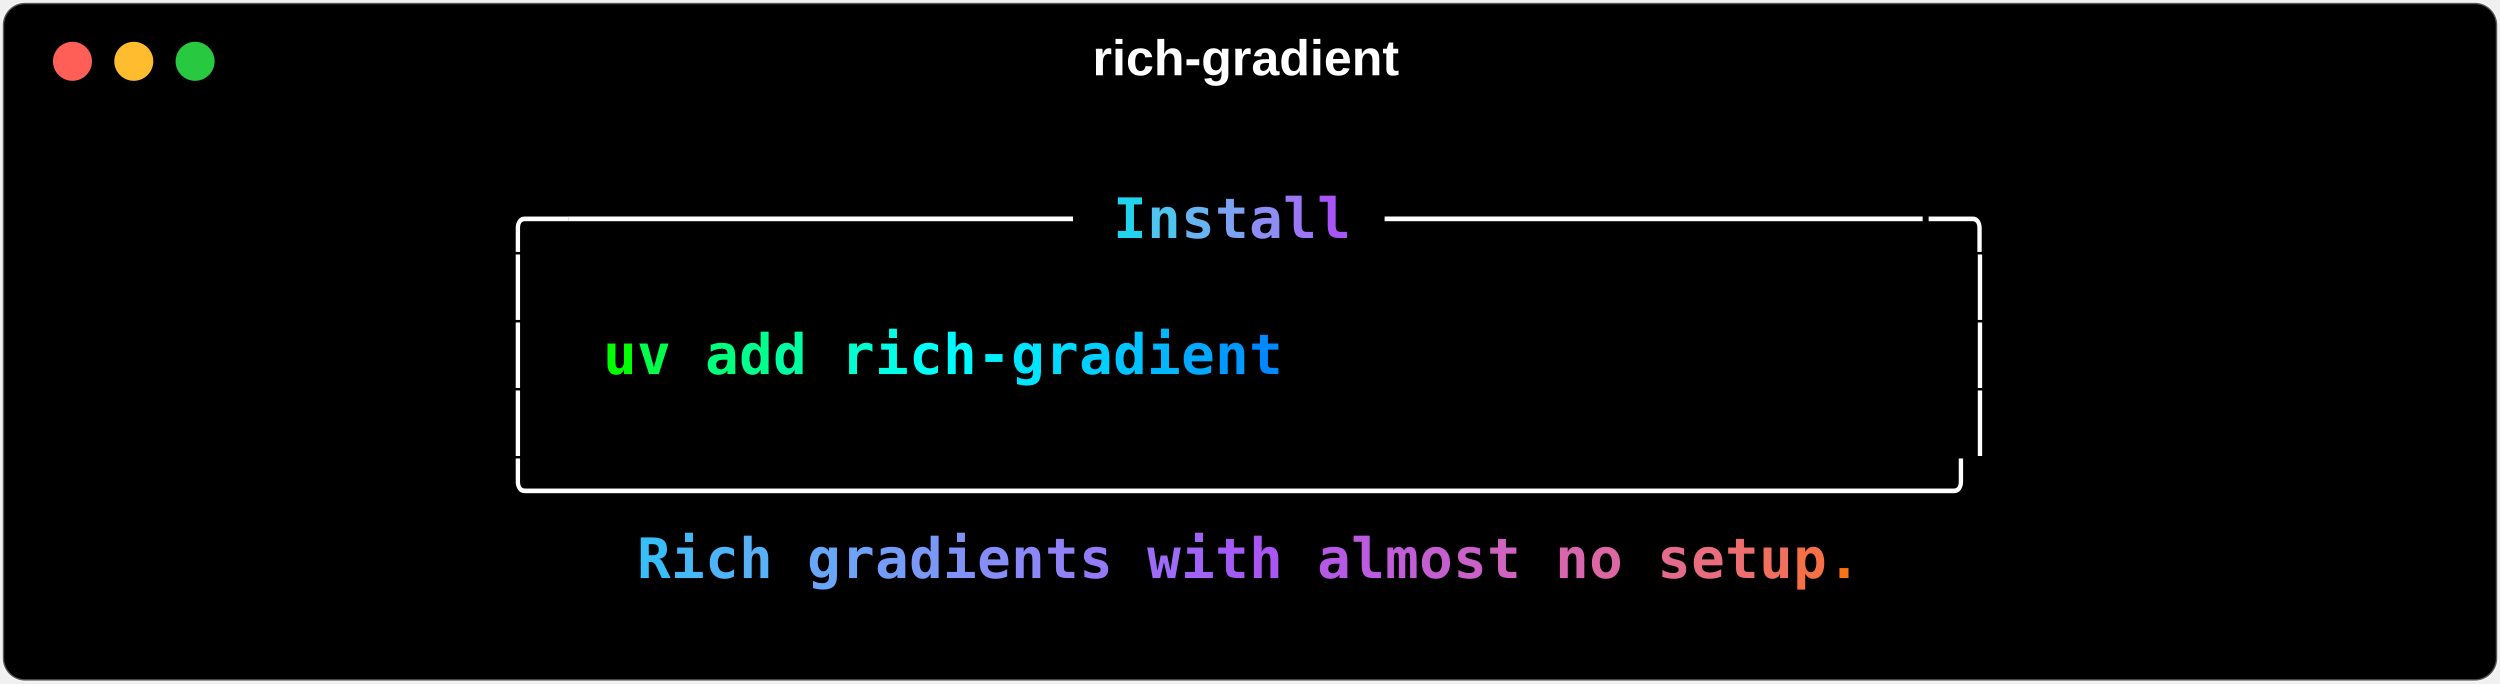
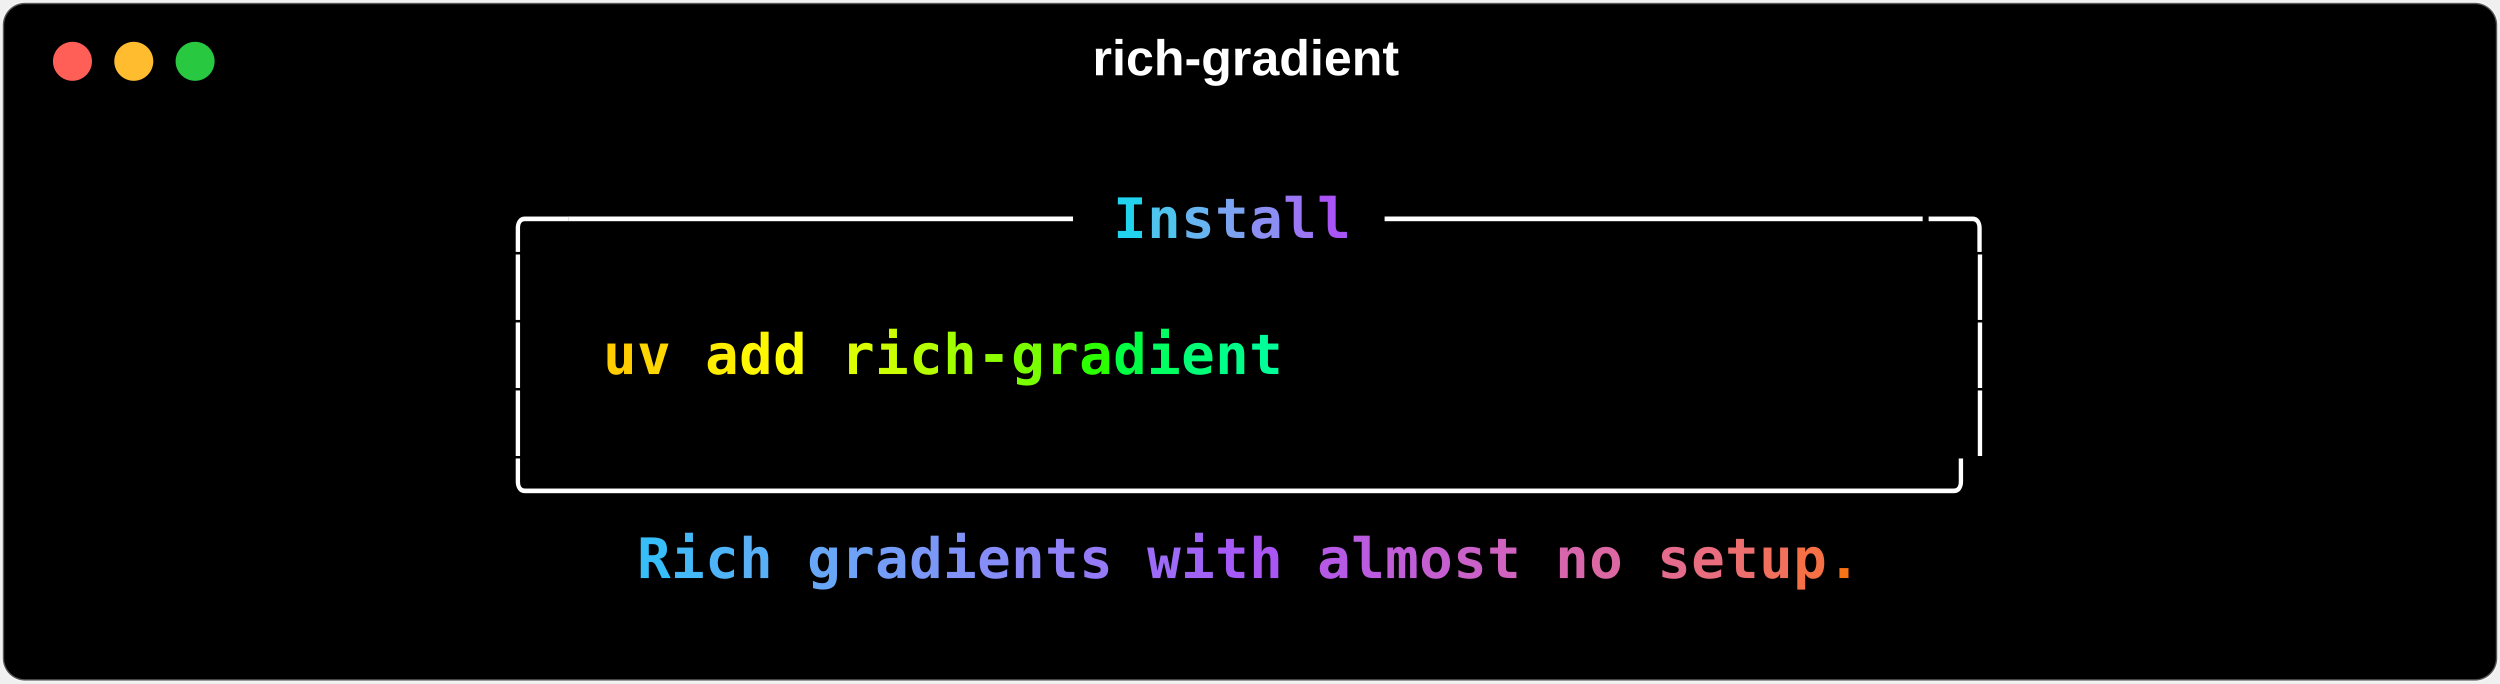
<svg xmlns="http://www.w3.org/2000/svg" class="rich-terminal" viewBox="0 0 897 245.2">
  <style>

    @font-face {
        font-family: "Fira Code";
        src: local("FiraCode-Regular"),
                url("https://cdnjs.cloudflare.com/ajax/libs/firacode/6.2.0/woff2/FiraCode-Regular.woff2") format("woff2"),
                url("https://cdnjs.cloudflare.com/ajax/libs/firacode/6.2.0/woff/FiraCode-Regular.woff") format("woff");
        font-style: normal;
        font-weight: 400;
    }
    @font-face {
        font-family: "Fira Code";
        src: local("FiraCode-Bold"),
                url("https://cdnjs.cloudflare.com/ajax/libs/firacode/6.2.0/woff2/FiraCode-Bold.woff2") format("woff2"),
                url("https://cdnjs.cloudflare.com/ajax/libs/firacode/6.2.0/woff/FiraCode-Bold.woff") format("woff");
        font-style: bold;
        font-weight: 700;
    }

-     .terminal-3367196855-matrix {
+     .terminal-3510327415-matrix {
        font-family: Fira Code, monospace;
        font-size: 20px;
        line-height: 24.4px;
        font-variant-east-asian: full-width;
    }

-     .terminal-3367196855-title {
+     .terminal-3510327415-title {
        font-size: 18px;
        font-weight: bold;
        font-family: arial;
    }

-     .terminal-3367196855-r1 { fill: #ffffff }
- .terminal-3367196855-r2 { fill: #ffffff;font-weight: bold }
- .terminal-3367196855-r3 { fill: #22d3ee;font-weight: bold }
- .terminal-3367196855-r4 { fill: #4fc4ef;font-weight: bold }
- .terminal-3367196855-r5 { fill: #68b4f1;font-weight: bold }
- .terminal-3367196855-r6 { fill: #7ca3f2;font-weight: bold }
- .terminal-3367196855-r7 { fill: #8c8ef4;font-weight: bold }
- .terminal-3367196855-r8 { fill: #9b76f5;font-weight: bold }
- .terminal-3367196855-r9 { fill: #a854f7;font-weight: bold }
- .terminal-3367196855-r10 { fill: #00ff00;font-weight: bold }
- .terminal-3367196855-r11 { fill: #00ff4b;font-weight: bold }
- .terminal-3367196855-r12 { fill: #00ff67;font-weight: bold }
- .terminal-3367196855-r13 { fill: #00ff7c;font-weight: bold }
- .terminal-3367196855-r14 { fill: #00ff8d;font-weight: bold }
- .terminal-3367196855-r15 { fill: #00ffa0;font-weight: bold }
- .terminal-3367196855-r16 { fill: #00ffba;font-weight: bold }
- .terminal-3367196855-r17 { fill: #00ffd0;font-weight: bold }
- .terminal-3367196855-r18 { fill: #00ffe4;font-weight: bold }
- .terminal-3367196855-r19 { fill: #00fff6;font-weight: bold }
- .terminal-3367196855-r20 { fill: #00faff;font-weight: bold }
- .terminal-3367196855-r21 { fill: #00f0ff;font-weight: bold }
- .terminal-3367196855-r22 { fill: #00e5ff;font-weight: bold }
- .terminal-3367196855-r23 { fill: #00daff;font-weight: bold }
- .terminal-3367196855-r24 { fill: #00cfff;font-weight: bold }
- .terminal-3367196855-r25 { fill: #00c3ff;font-weight: bold }
- .terminal-3367196855-r26 { fill: #00b6ff;font-weight: bold }
- .terminal-3367196855-r27 { fill: #00a8ff;font-weight: bold }
- .terminal-3367196855-r28 { fill: #0099ff;font-weight: bold }
- .terminal-3367196855-r29 { fill: #0088ff;font-weight: bold }
- .terminal-3367196855-r30 { fill: #37bdf8;font-weight: bold }
- .terminal-3367196855-r31 { fill: #45b8f7;font-weight: bold }
- .terminal-3367196855-r32 { fill: #4fb4f7;font-weight: bold }
- .terminal-3367196855-r33 { fill: #58b0f7;font-weight: bold }
- .terminal-3367196855-r34 { fill: #60abf7;font-weight: bold }
- .terminal-3367196855-r35 { fill: #68a7f7;font-weight: bold }
- .terminal-3367196855-r36 { fill: #6ea2f7;font-weight: bold }
- .terminal-3367196855-r37 { fill: #759df7;font-weight: bold }
- .terminal-3367196855-r38 { fill: #7b98f7;font-weight: bold }
- .terminal-3367196855-r39 { fill: #8092f7;font-weight: bold }
- .terminal-3367196855-r40 { fill: #868df7;font-weight: bold }
- .terminal-3367196855-r41 { fill: #8b87f7;font-weight: bold }
- .terminal-3367196855-r42 { fill: #9081f7;font-weight: bold }
- .terminal-3367196855-r43 { fill: #947af7;font-weight: bold }
- .terminal-3367196855-r44 { fill: #9973f7;font-weight: bold }
- .terminal-3367196855-r45 { fill: #9d6bf7;font-weight: bold }
- .terminal-3367196855-r46 { fill: #a163f7;font-weight: bold }
- .terminal-3367196855-r47 { fill: #a55af7;font-weight: bold }
- .terminal-3367196855-r48 { fill: #aa56f3;font-weight: bold }
- .terminal-3367196855-r49 { fill: #b058ed;font-weight: bold }
- .terminal-3367196855-r50 { fill: #b65ae6;font-weight: bold }
- .terminal-3367196855-r51 { fill: #bb5bdf;font-weight: bold }
- .terminal-3367196855-r52 { fill: #c05dd7;font-weight: bold }
- .terminal-3367196855-r53 { fill: #c55fd0;font-weight: bold }
- .terminal-3367196855-r54 { fill: #ca61c8;font-weight: bold }
- .terminal-3367196855-r55 { fill: #cf63bf;font-weight: bold }
- .terminal-3367196855-r56 { fill: #d464b6;font-weight: bold }
- .terminal-3367196855-r57 { fill: #d866ad;font-weight: bold }
- .terminal-3367196855-r58 { fill: #dc68a3;font-weight: bold }
- .terminal-3367196855-r59 { fill: #e16998;font-weight: bold }
- .terminal-3367196855-r60 { fill: #e56b8c;font-weight: bold }
- .terminal-3367196855-r61 { fill: #e96d7f;font-weight: bold }
- .terminal-3367196855-r62 { fill: #ed6e6f;font-weight: bold }
- .terminal-3367196855-r63 { fill: #f1705d;font-weight: bold }
- .terminal-3367196855-r64 { fill: #f57145;font-weight: bold }
- .terminal-3367196855-r65 { fill: #f97216;font-weight: bold }
+     .terminal-3510327415-r1 { fill: #ffffff }
+ .terminal-3510327415-r2 { fill: #ffffff;font-weight: bold }
+ .terminal-3510327415-r3 { fill: #22d3ee;font-weight: bold }
+ .terminal-3510327415-r4 { fill: #4fc4ef;font-weight: bold }
+ .terminal-3510327415-r5 { fill: #68b4f1;font-weight: bold }
+ .terminal-3510327415-r6 { fill: #7ca3f2;font-weight: bold }
+ .terminal-3510327415-r7 { fill: #8c8ef4;font-weight: bold }
+ .terminal-3510327415-r8 { fill: #9b76f5;font-weight: bold }
+ .terminal-3510327415-r9 { fill: #a854f7;font-weight: bold }
+ .terminal-3510327415-r10 { fill: #ffcc00;font-weight: bold }
+ .terminal-3510327415-r11 { fill: #ffd700;font-weight: bold }
+ .terminal-3510327415-r12 { fill: #ffe300;font-weight: bold }
+ .terminal-3510327415-r13 { fill: #ffed00;font-weight: bold }
+ .terminal-3510327415-r14 { fill: #fff700;font-weight: bold }
+ .terminal-3510327415-r15 { fill: #fbff00;font-weight: bold }
+ .terminal-3510327415-r16 { fill: #ecff00;font-weight: bold }
+ .terminal-3510327415-r17 { fill: #dbff00;font-weight: bold }
+ .terminal-3510327415-r18 { fill: #c9ff00;font-weight: bold }
+ .terminal-3510327415-r19 { fill: #b5ff00;font-weight: bold }
+ .terminal-3510327415-r20 { fill: #a1ff00;font-weight: bold }
+ .terminal-3510327415-r21 { fill: #8fff00;font-weight: bold }
+ .terminal-3510327415-r22 { fill: #79ff00;font-weight: bold }
+ .terminal-3510327415-r23 { fill: #5cff00;font-weight: bold }
+ .terminal-3510327415-r24 { fill: #2cff00;font-weight: bold }
+ .terminal-3510327415-r25 { fill: #00ff42;font-weight: bold }
+ .terminal-3510327415-r26 { fill: #00ff61;font-weight: bold }
+ .terminal-3510327415-r27 { fill: #00ff77;font-weight: bold }
+ .terminal-3510327415-r28 { fill: #00ff89;font-weight: bold }
+ .terminal-3510327415-r29 { fill: #00ff99;font-weight: bold }
+ .terminal-3510327415-r30 { fill: #37bdf8;font-weight: bold }
+ .terminal-3510327415-r31 { fill: #45b8f7;font-weight: bold }
+ .terminal-3510327415-r32 { fill: #4fb4f7;font-weight: bold }
+ .terminal-3510327415-r33 { fill: #58b0f7;font-weight: bold }
+ .terminal-3510327415-r34 { fill: #60abf7;font-weight: bold }
+ .terminal-3510327415-r35 { fill: #68a7f7;font-weight: bold }
+ .terminal-3510327415-r36 { fill: #6ea2f7;font-weight: bold }
+ .terminal-3510327415-r37 { fill: #759df7;font-weight: bold }
+ .terminal-3510327415-r38 { fill: #7b98f7;font-weight: bold }
+ .terminal-3510327415-r39 { fill: #8092f7;font-weight: bold }
+ .terminal-3510327415-r40 { fill: #868df7;font-weight: bold }
+ .terminal-3510327415-r41 { fill: #8b87f7;font-weight: bold }
+ .terminal-3510327415-r42 { fill: #9081f7;font-weight: bold }
+ .terminal-3510327415-r43 { fill: #947af7;font-weight: bold }
+ .terminal-3510327415-r44 { fill: #9973f7;font-weight: bold }
+ .terminal-3510327415-r45 { fill: #9d6bf7;font-weight: bold }
+ .terminal-3510327415-r46 { fill: #a163f7;font-weight: bold }
+ .terminal-3510327415-r47 { fill: #a55af7;font-weight: bold }
+ .terminal-3510327415-r48 { fill: #aa56f3;font-weight: bold }
+ .terminal-3510327415-r49 { fill: #b058ed;font-weight: bold }
+ .terminal-3510327415-r50 { fill: #b65ae6;font-weight: bold }
+ .terminal-3510327415-r51 { fill: #bb5bdf;font-weight: bold }
+ .terminal-3510327415-r52 { fill: #c05dd7;font-weight: bold }
+ .terminal-3510327415-r53 { fill: #c55fd0;font-weight: bold }
+ .terminal-3510327415-r54 { fill: #ca61c8;font-weight: bold }
+ .terminal-3510327415-r55 { fill: #cf63bf;font-weight: bold }
+ .terminal-3510327415-r56 { fill: #d464b6;font-weight: bold }
+ .terminal-3510327415-r57 { fill: #d866ad;font-weight: bold }
+ .terminal-3510327415-r58 { fill: #dc68a3;font-weight: bold }
+ .terminal-3510327415-r59 { fill: #e16998;font-weight: bold }
+ .terminal-3510327415-r60 { fill: #e56b8c;font-weight: bold }
+ .terminal-3510327415-r61 { fill: #e96d7f;font-weight: bold }
+ .terminal-3510327415-r62 { fill: #ed6e6f;font-weight: bold }
+ .terminal-3510327415-r63 { fill: #f1705d;font-weight: bold }
+ .terminal-3510327415-r64 { fill: #f57145;font-weight: bold }
+ .terminal-3510327415-r65 { fill: #f97216;font-weight: bold }
    </style>
  <defs>
-     <clipPath id="terminal-3367196855-clip-terminal">
+     <clipPath id="terminal-3510327415-clip-terminal">
      <rect x="0" y="0" width="877.4" height="194.2" />
    </clipPath>
-     <clipPath id="terminal-3367196855-line-0">
+     <clipPath id="terminal-3510327415-line-0">
      <rect x="0" y="1.5" width="878.4" height="24.65" />
    </clipPath>
-     <clipPath id="terminal-3367196855-line-1">
+     <clipPath id="terminal-3510327415-line-1">
      <rect x="0" y="25.9" width="878.4" height="24.65" />
    </clipPath>
-     <clipPath id="terminal-3367196855-line-2">
+     <clipPath id="terminal-3510327415-line-2">
      <rect x="0" y="50.3" width="878.4" height="24.65" />
    </clipPath>
-     <clipPath id="terminal-3367196855-line-3">
+     <clipPath id="terminal-3510327415-line-3">
      <rect x="0" y="74.7" width="878.4" height="24.65" />
    </clipPath>
-     <clipPath id="terminal-3367196855-line-4">
+     <clipPath id="terminal-3510327415-line-4">
      <rect x="0" y="99.1" width="878.4" height="24.65" />
    </clipPath>
-     <clipPath id="terminal-3367196855-line-5">
+     <clipPath id="terminal-3510327415-line-5">
      <rect x="0" y="123.5" width="878.4" height="24.65" />
    </clipPath>
-     <clipPath id="terminal-3367196855-line-6">
+     <clipPath id="terminal-3510327415-line-6">
      <rect x="0" y="147.9" width="878.4" height="24.65" />
    </clipPath>
  </defs>
  <rect fill="#000000" stroke="rgba(255,255,255,0.35)" stroke-width="1" x="1" y="1" width="895" height="243.2" rx="8" />
-   <text class="terminal-3367196855-title" fill="#ffffff" text-anchor="middle" x="447" y="27">rich-gradient</text>
+   <text class="terminal-3510327415-title" fill="#ffffff" text-anchor="middle" x="447" y="27">rich-gradient</text>
  <g transform="translate(26,22)">
    <circle cx="0" cy="0" r="7" fill="#ff5f57" />
    <circle cx="22" cy="0" r="7" fill="#febc2e" />
    <circle cx="44" cy="0" r="7" fill="#28c840" />
  </g>
-   <g transform="translate(9, 41)" clip-path="url(#terminal-3367196855-clip-terminal)">
-     <g class="terminal-3367196855-matrix">
-       <text class="terminal-3367196855-r1" x="878.4" y="20" textLength="12.2" clip-path="url(#terminal-3367196855-line-0)">
- </text>
-       <text class="terminal-3367196855-r1" x="170.8" y="44.4" textLength="24.4" clip-path="url(#terminal-3367196855-line-1)">╭─</text>
-       <text class="terminal-3367196855-r1" x="195.2" y="44.4" textLength="183" clip-path="url(#terminal-3367196855-line-1)">───────────────</text>
-       <text class="terminal-3367196855-r3" x="390.4" y="44.4" textLength="12.2" clip-path="url(#terminal-3367196855-line-1)">I</text>
-       <text class="terminal-3367196855-r4" x="402.6" y="44.4" textLength="12.2" clip-path="url(#terminal-3367196855-line-1)">n</text>
-       <text class="terminal-3367196855-r5" x="414.8" y="44.4" textLength="12.2" clip-path="url(#terminal-3367196855-line-1)">s</text>
-       <text class="terminal-3367196855-r6" x="427" y="44.4" textLength="12.2" clip-path="url(#terminal-3367196855-line-1)">t</text>
-       <text class="terminal-3367196855-r7" x="439.2" y="44.4" textLength="12.2" clip-path="url(#terminal-3367196855-line-1)">a</text>
-       <text class="terminal-3367196855-r8" x="451.4" y="44.4" textLength="12.2" clip-path="url(#terminal-3367196855-line-1)">l</text>
-       <text class="terminal-3367196855-r9" x="463.6" y="44.4" textLength="12.2" clip-path="url(#terminal-3367196855-line-1)">l</text>
-       <text class="terminal-3367196855-r1" x="488" y="44.4" textLength="195.2" clip-path="url(#terminal-3367196855-line-1)">────────────────</text>
-       <text class="terminal-3367196855-r1" x="683.2" y="44.4" textLength="24.4" clip-path="url(#terminal-3367196855-line-1)">─╮</text>
-       <text class="terminal-3367196855-r1" x="878.4" y="44.4" textLength="12.2" clip-path="url(#terminal-3367196855-line-1)">
- </text>
-       <text class="terminal-3367196855-r1" x="170.8" y="68.8" textLength="12.2" clip-path="url(#terminal-3367196855-line-2)">│</text>
-       <text class="terminal-3367196855-r1" x="695.4" y="68.8" textLength="12.2" clip-path="url(#terminal-3367196855-line-2)">│</text>
-       <text class="terminal-3367196855-r1" x="878.4" y="68.8" textLength="12.2" clip-path="url(#terminal-3367196855-line-2)">
- </text>
-       <text class="terminal-3367196855-r1" x="170.8" y="93.2" textLength="12.2" clip-path="url(#terminal-3367196855-line-3)">│</text>
-       <text class="terminal-3367196855-r10" x="207.4" y="93.2" textLength="12.2" clip-path="url(#terminal-3367196855-line-3)">u</text>
-       <text class="terminal-3367196855-r11" x="219.6" y="93.2" textLength="12.2" clip-path="url(#terminal-3367196855-line-3)">v</text>
-       <text class="terminal-3367196855-r13" x="244" y="93.2" textLength="12.2" clip-path="url(#terminal-3367196855-line-3)">a</text>
-       <text class="terminal-3367196855-r14" x="256.2" y="93.2" textLength="12.2" clip-path="url(#terminal-3367196855-line-3)">d</text>
-       <text class="terminal-3367196855-r15" x="268.4" y="93.2" textLength="12.2" clip-path="url(#terminal-3367196855-line-3)">d</text>
-       <text class="terminal-3367196855-r17" x="292.8" y="93.2" textLength="12.2" clip-path="url(#terminal-3367196855-line-3)">r</text>
-       <text class="terminal-3367196855-r18" x="305" y="93.2" textLength="12.2" clip-path="url(#terminal-3367196855-line-3)">i</text>
-       <text class="terminal-3367196855-r19" x="317.2" y="93.2" textLength="12.2" clip-path="url(#terminal-3367196855-line-3)">c</text>
-       <text class="terminal-3367196855-r20" x="329.4" y="93.2" textLength="12.2" clip-path="url(#terminal-3367196855-line-3)">h</text>
-       <text class="terminal-3367196855-r21" x="341.6" y="93.2" textLength="12.2" clip-path="url(#terminal-3367196855-line-3)">-</text>
-       <text class="terminal-3367196855-r22" x="353.8" y="93.2" textLength="12.2" clip-path="url(#terminal-3367196855-line-3)">g</text>
-       <text class="terminal-3367196855-r23" x="366" y="93.2" textLength="12.2" clip-path="url(#terminal-3367196855-line-3)">r</text>
-       <text class="terminal-3367196855-r24" x="378.2" y="93.2" textLength="12.2" clip-path="url(#terminal-3367196855-line-3)">a</text>
-       <text class="terminal-3367196855-r25" x="390.4" y="93.2" textLength="12.2" clip-path="url(#terminal-3367196855-line-3)">d</text>
-       <text class="terminal-3367196855-r26" x="402.6" y="93.2" textLength="12.2" clip-path="url(#terminal-3367196855-line-3)">i</text>
-       <text class="terminal-3367196855-r27" x="414.8" y="93.2" textLength="12.2" clip-path="url(#terminal-3367196855-line-3)">e</text>
-       <text class="terminal-3367196855-r28" x="427" y="93.2" textLength="12.2" clip-path="url(#terminal-3367196855-line-3)">n</text>
-       <text class="terminal-3367196855-r29" x="439.2" y="93.2" textLength="12.2" clip-path="url(#terminal-3367196855-line-3)">t</text>
-       <text class="terminal-3367196855-r1" x="695.4" y="93.2" textLength="12.2" clip-path="url(#terminal-3367196855-line-3)">│</text>
-       <text class="terminal-3367196855-r1" x="878.4" y="93.2" textLength="12.2" clip-path="url(#terminal-3367196855-line-3)">
- </text>
-       <text class="terminal-3367196855-r1" x="170.8" y="117.6" textLength="12.2" clip-path="url(#terminal-3367196855-line-4)">│</text>
-       <text class="terminal-3367196855-r1" x="695.4" y="117.6" textLength="12.2" clip-path="url(#terminal-3367196855-line-4)">│</text>
-       <text class="terminal-3367196855-r1" x="878.4" y="117.6" textLength="12.2" clip-path="url(#terminal-3367196855-line-4)">
- </text>
-       <text class="terminal-3367196855-r1" x="170.8" y="142" textLength="536.8" clip-path="url(#terminal-3367196855-line-5)">╰──────────────────────────────────────────╯</text>
-       <text class="terminal-3367196855-r1" x="878.4" y="142" textLength="12.2" clip-path="url(#terminal-3367196855-line-5)">
- </text>
-       <text class="terminal-3367196855-r30" x="219.6" y="166.4" textLength="12.2" clip-path="url(#terminal-3367196855-line-6)">R</text>
-       <text class="terminal-3367196855-r31" x="231.8" y="166.4" textLength="12.2" clip-path="url(#terminal-3367196855-line-6)">i</text>
-       <text class="terminal-3367196855-r32" x="244" y="166.4" textLength="12.2" clip-path="url(#terminal-3367196855-line-6)">c</text>
-       <text class="terminal-3367196855-r33" x="256.2" y="166.4" textLength="12.2" clip-path="url(#terminal-3367196855-line-6)">h</text>
-       <text class="terminal-3367196855-r35" x="280.6" y="166.4" textLength="12.2" clip-path="url(#terminal-3367196855-line-6)">g</text>
-       <text class="terminal-3367196855-r36" x="292.8" y="166.4" textLength="12.2" clip-path="url(#terminal-3367196855-line-6)">r</text>
-       <text class="terminal-3367196855-r37" x="305" y="166.4" textLength="12.2" clip-path="url(#terminal-3367196855-line-6)">a</text>
-       <text class="terminal-3367196855-r38" x="317.2" y="166.4" textLength="12.2" clip-path="url(#terminal-3367196855-line-6)">d</text>
-       <text class="terminal-3367196855-r39" x="329.4" y="166.4" textLength="12.2" clip-path="url(#terminal-3367196855-line-6)">i</text>
-       <text class="terminal-3367196855-r40" x="341.6" y="166.4" textLength="12.2" clip-path="url(#terminal-3367196855-line-6)">e</text>
-       <text class="terminal-3367196855-r41" x="353.8" y="166.4" textLength="12.2" clip-path="url(#terminal-3367196855-line-6)">n</text>
-       <text class="terminal-3367196855-r42" x="366" y="166.4" textLength="12.2" clip-path="url(#terminal-3367196855-line-6)">t</text>
-       <text class="terminal-3367196855-r43" x="378.2" y="166.4" textLength="12.2" clip-path="url(#terminal-3367196855-line-6)">s</text>
-       <text class="terminal-3367196855-r45" x="402.6" y="166.4" textLength="12.2" clip-path="url(#terminal-3367196855-line-6)">w</text>
-       <text class="terminal-3367196855-r46" x="414.8" y="166.4" textLength="12.2" clip-path="url(#terminal-3367196855-line-6)">i</text>
-       <text class="terminal-3367196855-r47" x="427" y="166.4" textLength="12.2" clip-path="url(#terminal-3367196855-line-6)">t</text>
-       <text class="terminal-3367196855-r48" x="439.2" y="166.4" textLength="12.2" clip-path="url(#terminal-3367196855-line-6)">h</text>
-       <text class="terminal-3367196855-r50" x="463.6" y="166.4" textLength="12.2" clip-path="url(#terminal-3367196855-line-6)">a</text>
-       <text class="terminal-3367196855-r51" x="475.8" y="166.4" textLength="12.2" clip-path="url(#terminal-3367196855-line-6)">l</text>
-       <text class="terminal-3367196855-r52" x="488" y="166.4" textLength="12.2" clip-path="url(#terminal-3367196855-line-6)">m</text>
-       <text class="terminal-3367196855-r53" x="500.2" y="166.4" textLength="12.2" clip-path="url(#terminal-3367196855-line-6)">o</text>
-       <text class="terminal-3367196855-r54" x="512.4" y="166.4" textLength="12.2" clip-path="url(#terminal-3367196855-line-6)">s</text>
-       <text class="terminal-3367196855-r55" x="524.6" y="166.4" textLength="12.2" clip-path="url(#terminal-3367196855-line-6)">t</text>
-       <text class="terminal-3367196855-r57" x="549" y="166.4" textLength="12.2" clip-path="url(#terminal-3367196855-line-6)">n</text>
-       <text class="terminal-3367196855-r58" x="561.2" y="166.4" textLength="12.2" clip-path="url(#terminal-3367196855-line-6)">o</text>
-       <text class="terminal-3367196855-r60" x="585.6" y="166.4" textLength="12.2" clip-path="url(#terminal-3367196855-line-6)">s</text>
-       <text class="terminal-3367196855-r61" x="597.8" y="166.4" textLength="12.2" clip-path="url(#terminal-3367196855-line-6)">e</text>
-       <text class="terminal-3367196855-r62" x="610" y="166.4" textLength="12.2" clip-path="url(#terminal-3367196855-line-6)">t</text>
-       <text class="terminal-3367196855-r63" x="622.2" y="166.4" textLength="12.2" clip-path="url(#terminal-3367196855-line-6)">u</text>
-       <text class="terminal-3367196855-r64" x="634.4" y="166.4" textLength="12.2" clip-path="url(#terminal-3367196855-line-6)">p</text>
-       <text class="terminal-3367196855-r65" x="646.6" y="166.4" textLength="12.2" clip-path="url(#terminal-3367196855-line-6)">.</text>
-       <text class="terminal-3367196855-r1" x="878.4" y="166.4" textLength="12.2" clip-path="url(#terminal-3367196855-line-6)">
- </text>
-       <text class="terminal-3367196855-r1" x="878.4" y="190.8" textLength="12.2" clip-path="url(#terminal-3367196855-line-7)">
+   <g transform="translate(9, 41)" clip-path="url(#terminal-3510327415-clip-terminal)">
+     <g class="terminal-3510327415-matrix">
+       <text class="terminal-3510327415-r1" x="878.4" y="20" textLength="12.2" clip-path="url(#terminal-3510327415-line-0)">
+ </text>
+       <text class="terminal-3510327415-r1" x="170.8" y="44.4" textLength="24.4" clip-path="url(#terminal-3510327415-line-1)">╭─</text>
+       <text class="terminal-3510327415-r1" x="195.2" y="44.4" textLength="183" clip-path="url(#terminal-3510327415-line-1)">───────────────</text>
+       <text class="terminal-3510327415-r3" x="390.4" y="44.4" textLength="12.2" clip-path="url(#terminal-3510327415-line-1)">I</text>
+       <text class="terminal-3510327415-r4" x="402.6" y="44.4" textLength="12.2" clip-path="url(#terminal-3510327415-line-1)">n</text>
+       <text class="terminal-3510327415-r5" x="414.8" y="44.4" textLength="12.2" clip-path="url(#terminal-3510327415-line-1)">s</text>
+       <text class="terminal-3510327415-r6" x="427" y="44.4" textLength="12.2" clip-path="url(#terminal-3510327415-line-1)">t</text>
+       <text class="terminal-3510327415-r7" x="439.2" y="44.4" textLength="12.2" clip-path="url(#terminal-3510327415-line-1)">a</text>
+       <text class="terminal-3510327415-r8" x="451.4" y="44.4" textLength="12.2" clip-path="url(#terminal-3510327415-line-1)">l</text>
+       <text class="terminal-3510327415-r9" x="463.6" y="44.4" textLength="12.2" clip-path="url(#terminal-3510327415-line-1)">l</text>
+       <text class="terminal-3510327415-r1" x="488" y="44.4" textLength="195.2" clip-path="url(#terminal-3510327415-line-1)">────────────────</text>
+       <text class="terminal-3510327415-r1" x="683.2" y="44.4" textLength="24.4" clip-path="url(#terminal-3510327415-line-1)">─╮</text>
+       <text class="terminal-3510327415-r1" x="878.4" y="44.4" textLength="12.2" clip-path="url(#terminal-3510327415-line-1)">
+ </text>
+       <text class="terminal-3510327415-r1" x="170.8" y="68.8" textLength="12.2" clip-path="url(#terminal-3510327415-line-2)">│</text>
+       <text class="terminal-3510327415-r1" x="695.4" y="68.8" textLength="12.2" clip-path="url(#terminal-3510327415-line-2)">│</text>
+       <text class="terminal-3510327415-r1" x="878.4" y="68.8" textLength="12.2" clip-path="url(#terminal-3510327415-line-2)">
+ </text>
+       <text class="terminal-3510327415-r1" x="170.8" y="93.2" textLength="12.2" clip-path="url(#terminal-3510327415-line-3)">│</text>
+       <text class="terminal-3510327415-r10" x="207.4" y="93.2" textLength="12.2" clip-path="url(#terminal-3510327415-line-3)">u</text>
+       <text class="terminal-3510327415-r11" x="219.6" y="93.2" textLength="12.2" clip-path="url(#terminal-3510327415-line-3)">v</text>
+       <text class="terminal-3510327415-r13" x="244" y="93.2" textLength="12.2" clip-path="url(#terminal-3510327415-line-3)">a</text>
+       <text class="terminal-3510327415-r14" x="256.2" y="93.2" textLength="12.2" clip-path="url(#terminal-3510327415-line-3)">d</text>
+       <text class="terminal-3510327415-r15" x="268.4" y="93.2" textLength="12.2" clip-path="url(#terminal-3510327415-line-3)">d</text>
+       <text class="terminal-3510327415-r17" x="292.8" y="93.2" textLength="12.2" clip-path="url(#terminal-3510327415-line-3)">r</text>
+       <text class="terminal-3510327415-r18" x="305" y="93.2" textLength="12.2" clip-path="url(#terminal-3510327415-line-3)">i</text>
+       <text class="terminal-3510327415-r19" x="317.2" y="93.2" textLength="12.2" clip-path="url(#terminal-3510327415-line-3)">c</text>
+       <text class="terminal-3510327415-r20" x="329.4" y="93.2" textLength="12.2" clip-path="url(#terminal-3510327415-line-3)">h</text>
+       <text class="terminal-3510327415-r21" x="341.6" y="93.2" textLength="12.2" clip-path="url(#terminal-3510327415-line-3)">-</text>
+       <text class="terminal-3510327415-r22" x="353.8" y="93.2" textLength="12.2" clip-path="url(#terminal-3510327415-line-3)">g</text>
+       <text class="terminal-3510327415-r23" x="366" y="93.2" textLength="12.2" clip-path="url(#terminal-3510327415-line-3)">r</text>
+       <text class="terminal-3510327415-r24" x="378.2" y="93.2" textLength="12.2" clip-path="url(#terminal-3510327415-line-3)">a</text>
+       <text class="terminal-3510327415-r25" x="390.4" y="93.2" textLength="12.2" clip-path="url(#terminal-3510327415-line-3)">d</text>
+       <text class="terminal-3510327415-r26" x="402.6" y="93.2" textLength="12.2" clip-path="url(#terminal-3510327415-line-3)">i</text>
+       <text class="terminal-3510327415-r27" x="414.8" y="93.2" textLength="12.2" clip-path="url(#terminal-3510327415-line-3)">e</text>
+       <text class="terminal-3510327415-r28" x="427" y="93.2" textLength="12.2" clip-path="url(#terminal-3510327415-line-3)">n</text>
+       <text class="terminal-3510327415-r29" x="439.2" y="93.2" textLength="12.2" clip-path="url(#terminal-3510327415-line-3)">t</text>
+       <text class="terminal-3510327415-r1" x="695.4" y="93.2" textLength="12.2" clip-path="url(#terminal-3510327415-line-3)">│</text>
+       <text class="terminal-3510327415-r1" x="878.4" y="93.2" textLength="12.2" clip-path="url(#terminal-3510327415-line-3)">
+ </text>
+       <text class="terminal-3510327415-r1" x="170.8" y="117.6" textLength="12.2" clip-path="url(#terminal-3510327415-line-4)">│</text>
+       <text class="terminal-3510327415-r1" x="695.4" y="117.6" textLength="12.2" clip-path="url(#terminal-3510327415-line-4)">│</text>
+       <text class="terminal-3510327415-r1" x="878.4" y="117.6" textLength="12.2" clip-path="url(#terminal-3510327415-line-4)">
+ </text>
+       <text class="terminal-3510327415-r1" x="170.8" y="142" textLength="536.8" clip-path="url(#terminal-3510327415-line-5)">╰──────────────────────────────────────────╯</text>
+       <text class="terminal-3510327415-r1" x="878.4" y="142" textLength="12.2" clip-path="url(#terminal-3510327415-line-5)">
+ </text>
+       <text class="terminal-3510327415-r30" x="219.6" y="166.4" textLength="12.2" clip-path="url(#terminal-3510327415-line-6)">R</text>
+       <text class="terminal-3510327415-r31" x="231.8" y="166.4" textLength="12.2" clip-path="url(#terminal-3510327415-line-6)">i</text>
+       <text class="terminal-3510327415-r32" x="244" y="166.4" textLength="12.2" clip-path="url(#terminal-3510327415-line-6)">c</text>
+       <text class="terminal-3510327415-r33" x="256.2" y="166.4" textLength="12.2" clip-path="url(#terminal-3510327415-line-6)">h</text>
+       <text class="terminal-3510327415-r35" x="280.6" y="166.4" textLength="12.2" clip-path="url(#terminal-3510327415-line-6)">g</text>
+       <text class="terminal-3510327415-r36" x="292.8" y="166.4" textLength="12.2" clip-path="url(#terminal-3510327415-line-6)">r</text>
+       <text class="terminal-3510327415-r37" x="305" y="166.4" textLength="12.2" clip-path="url(#terminal-3510327415-line-6)">a</text>
+       <text class="terminal-3510327415-r38" x="317.2" y="166.4" textLength="12.2" clip-path="url(#terminal-3510327415-line-6)">d</text>
+       <text class="terminal-3510327415-r39" x="329.4" y="166.4" textLength="12.2" clip-path="url(#terminal-3510327415-line-6)">i</text>
+       <text class="terminal-3510327415-r40" x="341.6" y="166.4" textLength="12.2" clip-path="url(#terminal-3510327415-line-6)">e</text>
+       <text class="terminal-3510327415-r41" x="353.8" y="166.4" textLength="12.2" clip-path="url(#terminal-3510327415-line-6)">n</text>
+       <text class="terminal-3510327415-r42" x="366" y="166.4" textLength="12.2" clip-path="url(#terminal-3510327415-line-6)">t</text>
+       <text class="terminal-3510327415-r43" x="378.2" y="166.4" textLength="12.2" clip-path="url(#terminal-3510327415-line-6)">s</text>
+       <text class="terminal-3510327415-r45" x="402.6" y="166.4" textLength="12.2" clip-path="url(#terminal-3510327415-line-6)">w</text>
+       <text class="terminal-3510327415-r46" x="414.8" y="166.4" textLength="12.2" clip-path="url(#terminal-3510327415-line-6)">i</text>
+       <text class="terminal-3510327415-r47" x="427" y="166.4" textLength="12.2" clip-path="url(#terminal-3510327415-line-6)">t</text>
+       <text class="terminal-3510327415-r48" x="439.2" y="166.4" textLength="12.2" clip-path="url(#terminal-3510327415-line-6)">h</text>
+       <text class="terminal-3510327415-r50" x="463.6" y="166.4" textLength="12.2" clip-path="url(#terminal-3510327415-line-6)">a</text>
+       <text class="terminal-3510327415-r51" x="475.8" y="166.4" textLength="12.2" clip-path="url(#terminal-3510327415-line-6)">l</text>
+       <text class="terminal-3510327415-r52" x="488" y="166.4" textLength="12.2" clip-path="url(#terminal-3510327415-line-6)">m</text>
+       <text class="terminal-3510327415-r53" x="500.2" y="166.4" textLength="12.2" clip-path="url(#terminal-3510327415-line-6)">o</text>
+       <text class="terminal-3510327415-r54" x="512.4" y="166.4" textLength="12.2" clip-path="url(#terminal-3510327415-line-6)">s</text>
+       <text class="terminal-3510327415-r55" x="524.6" y="166.4" textLength="12.2" clip-path="url(#terminal-3510327415-line-6)">t</text>
+       <text class="terminal-3510327415-r57" x="549" y="166.4" textLength="12.2" clip-path="url(#terminal-3510327415-line-6)">n</text>
+       <text class="terminal-3510327415-r58" x="561.2" y="166.4" textLength="12.2" clip-path="url(#terminal-3510327415-line-6)">o</text>
+       <text class="terminal-3510327415-r60" x="585.6" y="166.4" textLength="12.2" clip-path="url(#terminal-3510327415-line-6)">s</text>
+       <text class="terminal-3510327415-r61" x="597.8" y="166.4" textLength="12.2" clip-path="url(#terminal-3510327415-line-6)">e</text>
+       <text class="terminal-3510327415-r62" x="610" y="166.4" textLength="12.2" clip-path="url(#terminal-3510327415-line-6)">t</text>
+       <text class="terminal-3510327415-r63" x="622.2" y="166.4" textLength="12.2" clip-path="url(#terminal-3510327415-line-6)">u</text>
+       <text class="terminal-3510327415-r64" x="634.4" y="166.4" textLength="12.2" clip-path="url(#terminal-3510327415-line-6)">p</text>
+       <text class="terminal-3510327415-r65" x="646.6" y="166.4" textLength="12.2" clip-path="url(#terminal-3510327415-line-6)">.</text>
+       <text class="terminal-3510327415-r1" x="878.4" y="166.4" textLength="12.2" clip-path="url(#terminal-3510327415-line-6)">
+ </text>
+       <text class="terminal-3510327415-r1" x="878.4" y="190.8" textLength="12.2" clip-path="url(#terminal-3510327415-line-7)">
</text>
    </g>
  </g>
</svg>
